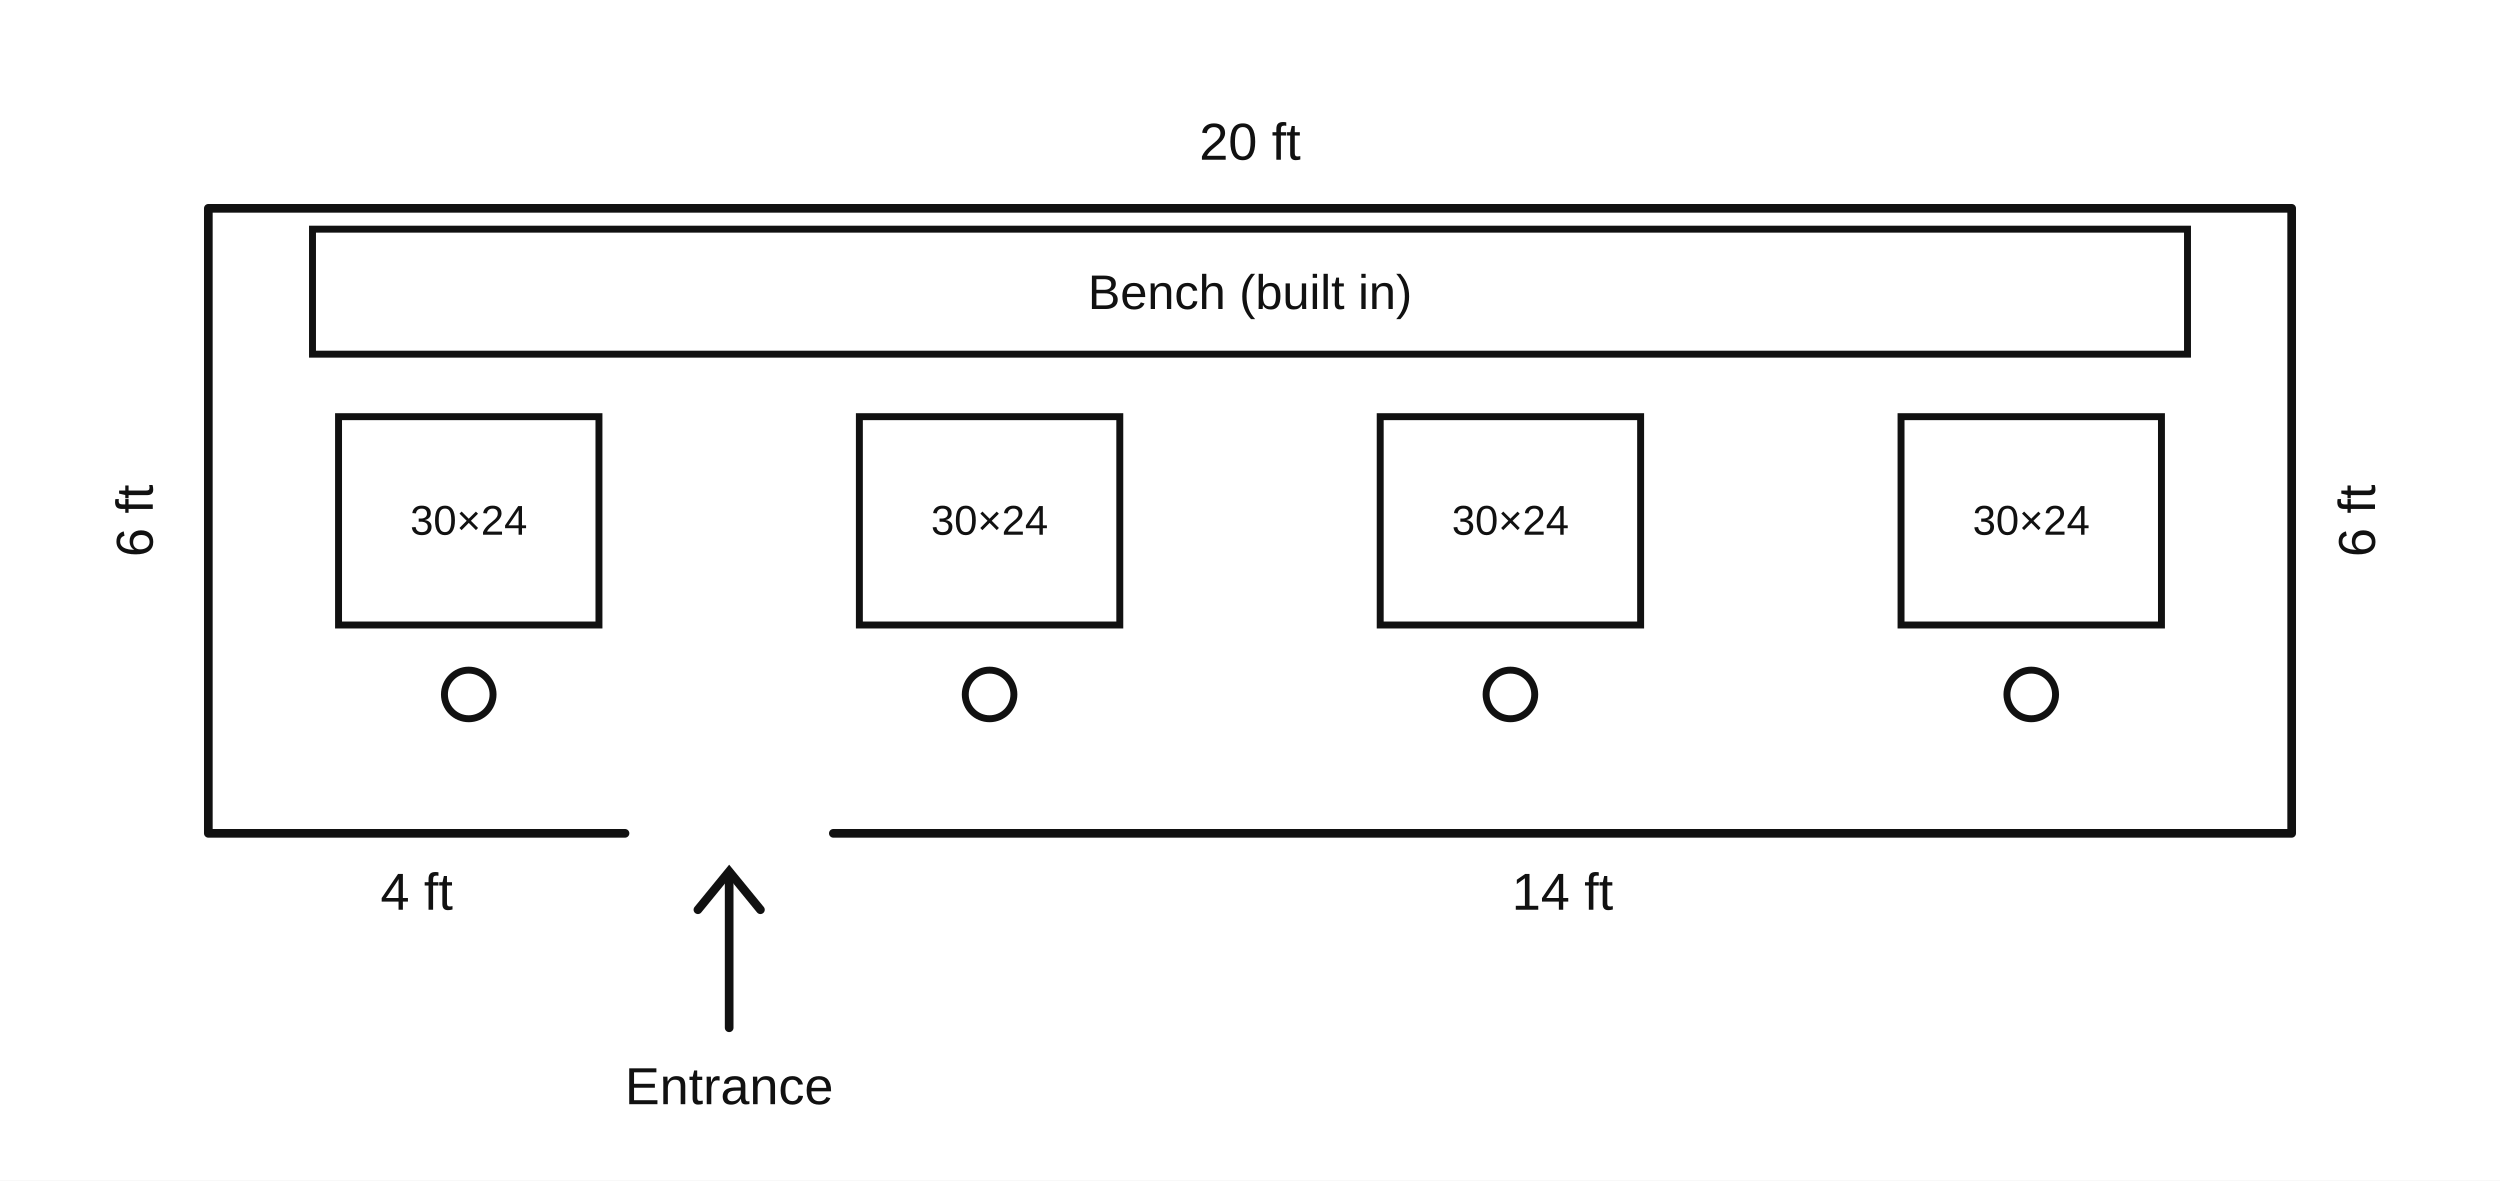
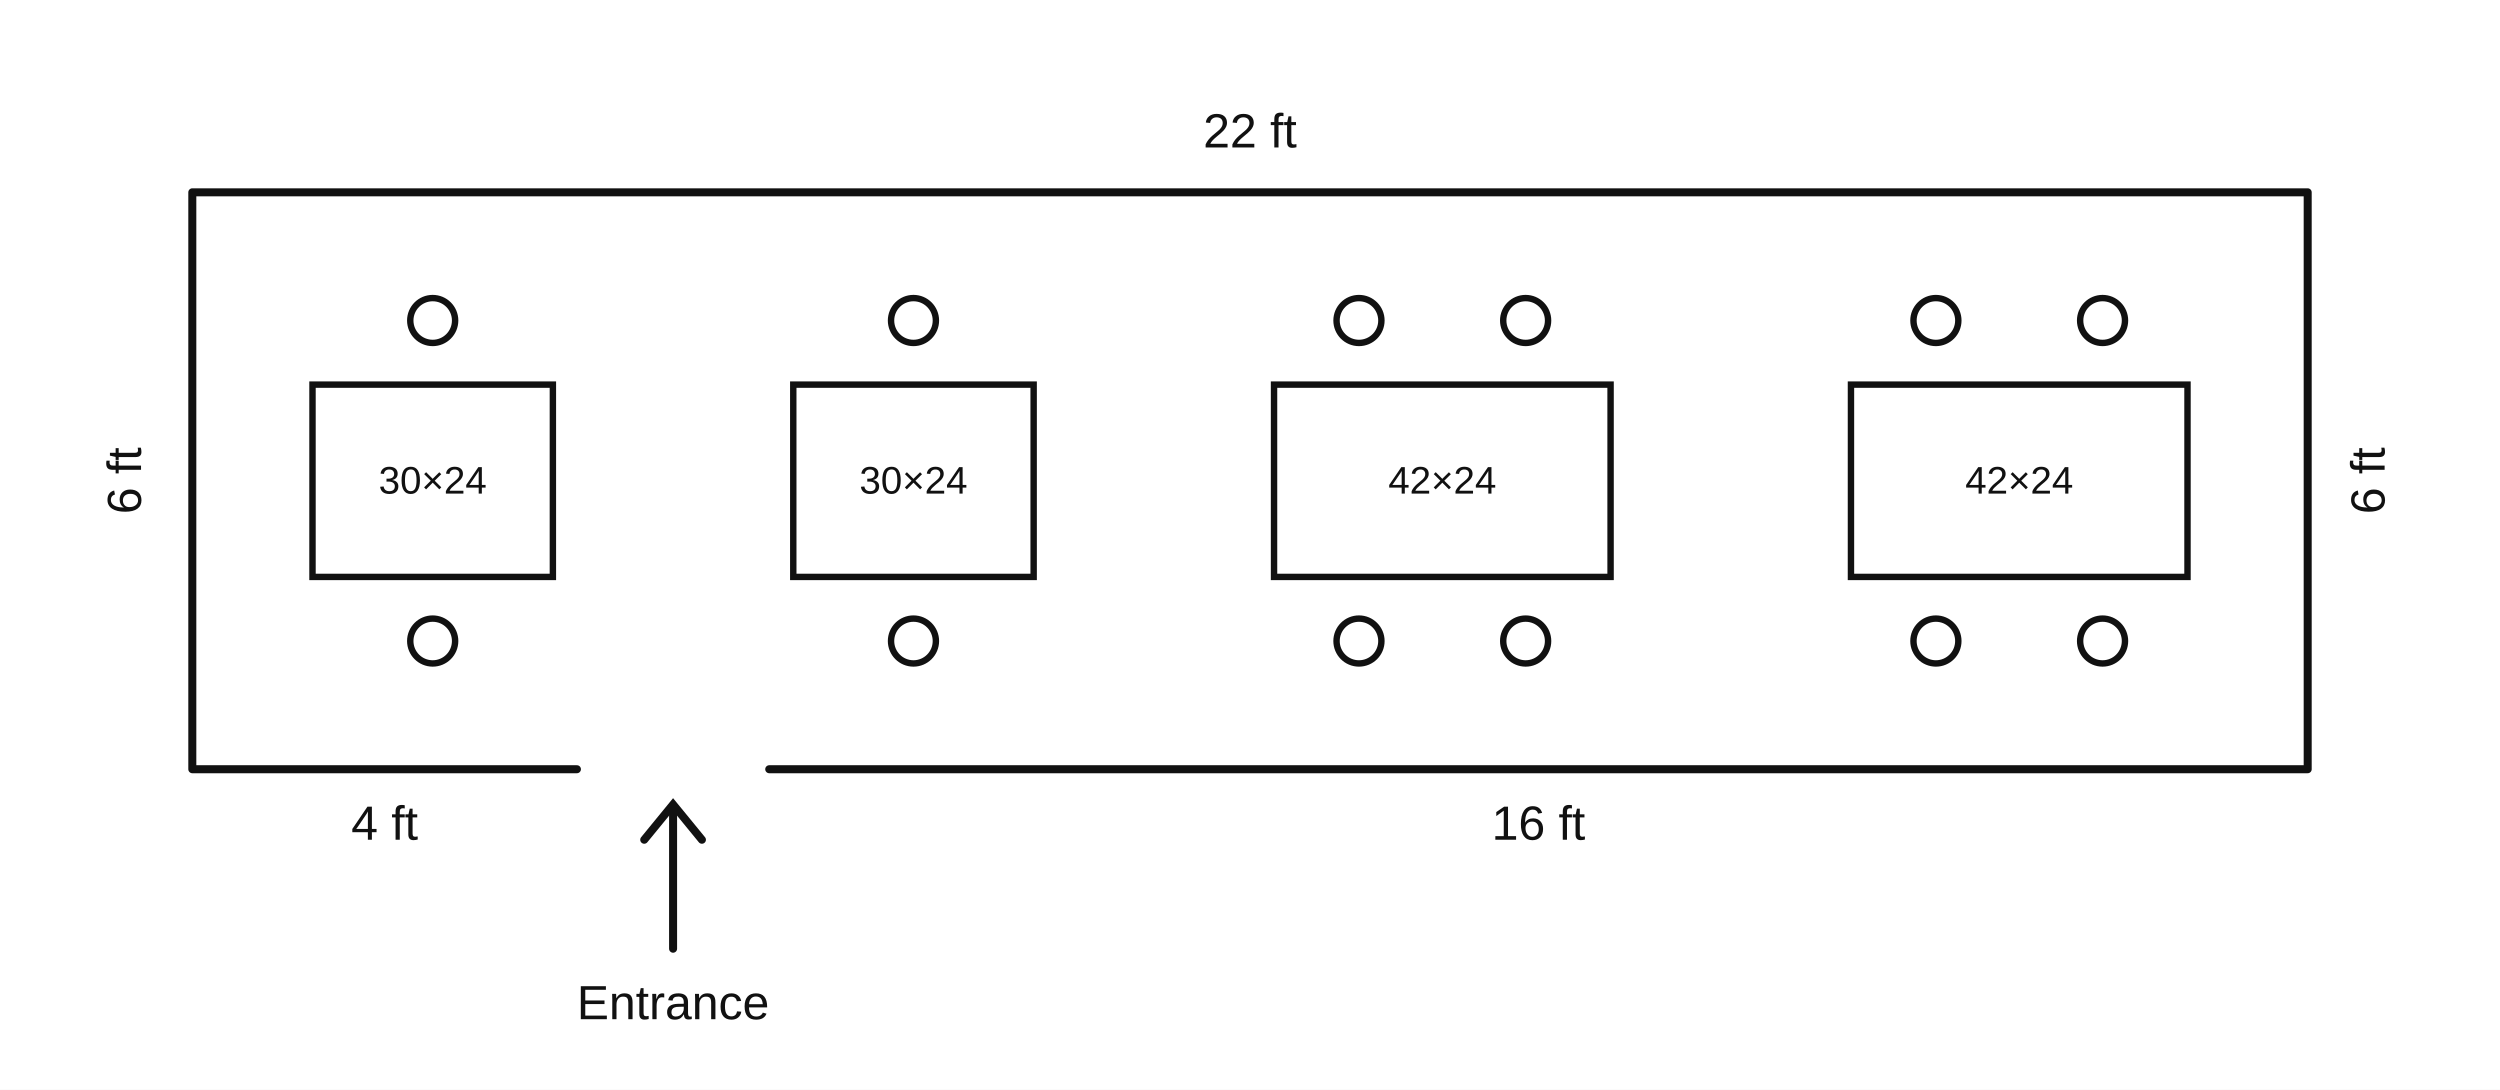
- <svg xmlns="http://www.w3.org/2000/svg" width="720" height="340" viewBox="0 0 720 340" font-family="Archivo, Arial, sans-serif">
-   <rect width="720" height="340" fill="#ffffff" />
+ <svg xmlns="http://www.w3.org/2000/svg" width="780" height="340" viewBox="0 0 780 340" font-family="Archivo, Arial, sans-serif">
+   <rect width="780" height="340" fill="#ffffff" />
  <g fill="none" stroke="#111" stroke-width="2.5" stroke-linecap="round" stroke-linejoin="round">
-     <path d="M240 240 H660 V60 H60 V240 H180" />
+     <path d="M240 240 H720 V60 H60 V240 H180" />
  </g>
  <g font-size="15" fill="#111" text-anchor="middle">
-     <text x="360" y="46">20 ft</text>
+     <text x="390" y="46">22 ft</text>
    <text transform="translate(44 150) rotate(-90)">6 ft</text>
-     <text transform="translate(684 150) rotate(-90)">6 ft</text>
+     <text transform="translate(744 150) rotate(-90)">6 ft</text>
    <text x="120" y="262">4 ft</text>
-     <text x="450" y="262">14 ft</text>
+     <text x="480" y="262">16 ft</text>
  </g>
-   <rect x="90" y="66" width="540" height="36" fill="none" stroke="#111" stroke-width="2" />
-   <text x="360" y="89" text-anchor="middle" font-size="14" fill="#111">Bench (built in)</text>
  <g fill="none" stroke="#111" stroke-width="2">
    <rect x="97.5" y="120" width="75" height="60" />
    <rect x="247.5" y="120" width="75" height="60" />
-     <rect x="397.5" y="120" width="75" height="60" />
-     <rect x="547.5" y="120" width="75" height="60" />
+     <rect x="397.5" y="120" width="105" height="60" />
+     <rect x="577.5" y="120" width="105" height="60" />
  </g>
  <g fill="#fff" stroke="#111" stroke-width="2">
+     <circle cx="135" cy="100" r="7" />
    <circle cx="135" cy="200" r="7" />
+     <circle cx="285" cy="100" r="7" />
    <circle cx="285" cy="200" r="7" />
-     <circle cx="435" cy="200" r="7" />
-     <circle cx="585" cy="200" r="7" />
+     <circle cx="424" cy="100" r="7" />
+     <circle cx="476" cy="100" r="7" />
+     <circle cx="424" cy="200" r="7" />
+     <circle cx="476" cy="200" r="7" />
+     <circle cx="604" cy="100" r="7" />
+     <circle cx="656" cy="100" r="7" />
+     <circle cx="604" cy="200" r="7" />
+     <circle cx="656" cy="200" r="7" />
  </g>
  <g font-size="12" fill="#111" text-anchor="middle">
    <text x="135" y="154">30×24</text>
    <text x="285" y="154">30×24</text>
-     <text x="435" y="154">30×24</text>
-     <text x="585" y="154">30×24</text>
+     <text x="450" y="154">42×24</text>
+     <text x="630" y="154">42×24</text>
  </g>
  <g stroke="#111" stroke-width="2.5" stroke-linecap="round" fill="none">
    <path d="M210 296 V252" />
    <path d="M201 262 L210 251 L219 262" />
  </g>
  <text x="210" y="318" text-anchor="middle" font-size="15" fill="#111">Entrance</text>
</svg>
